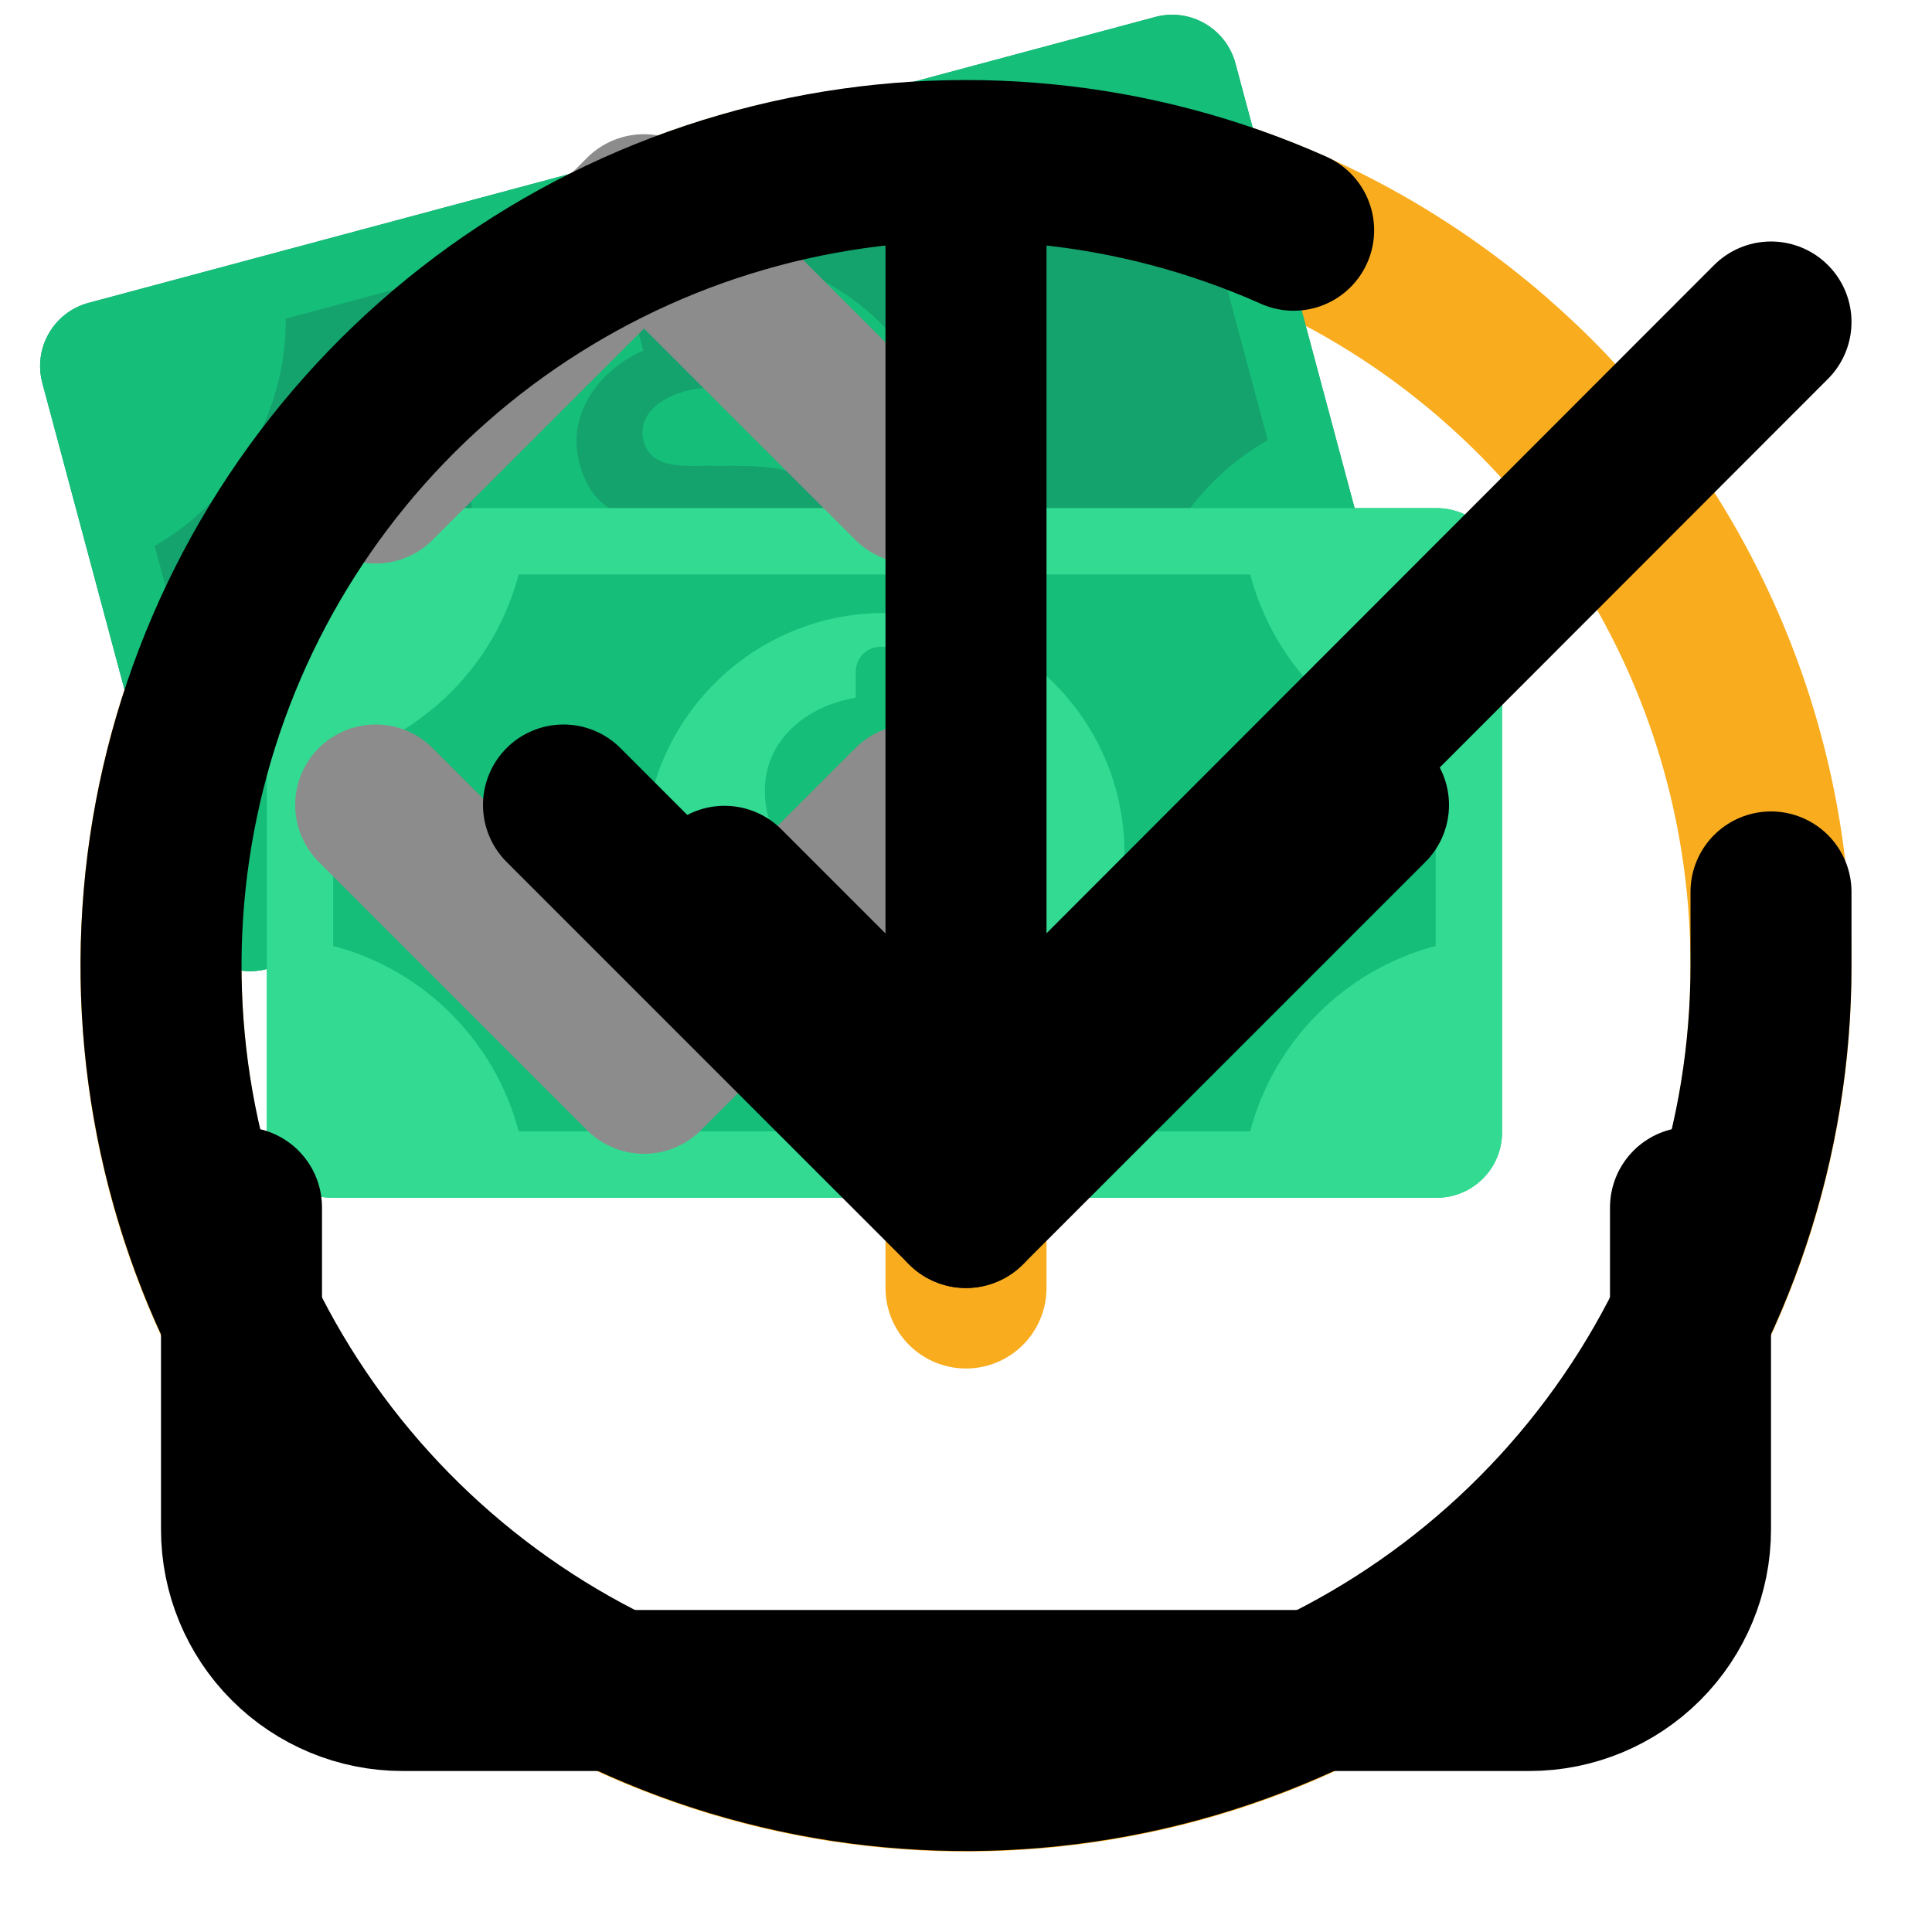
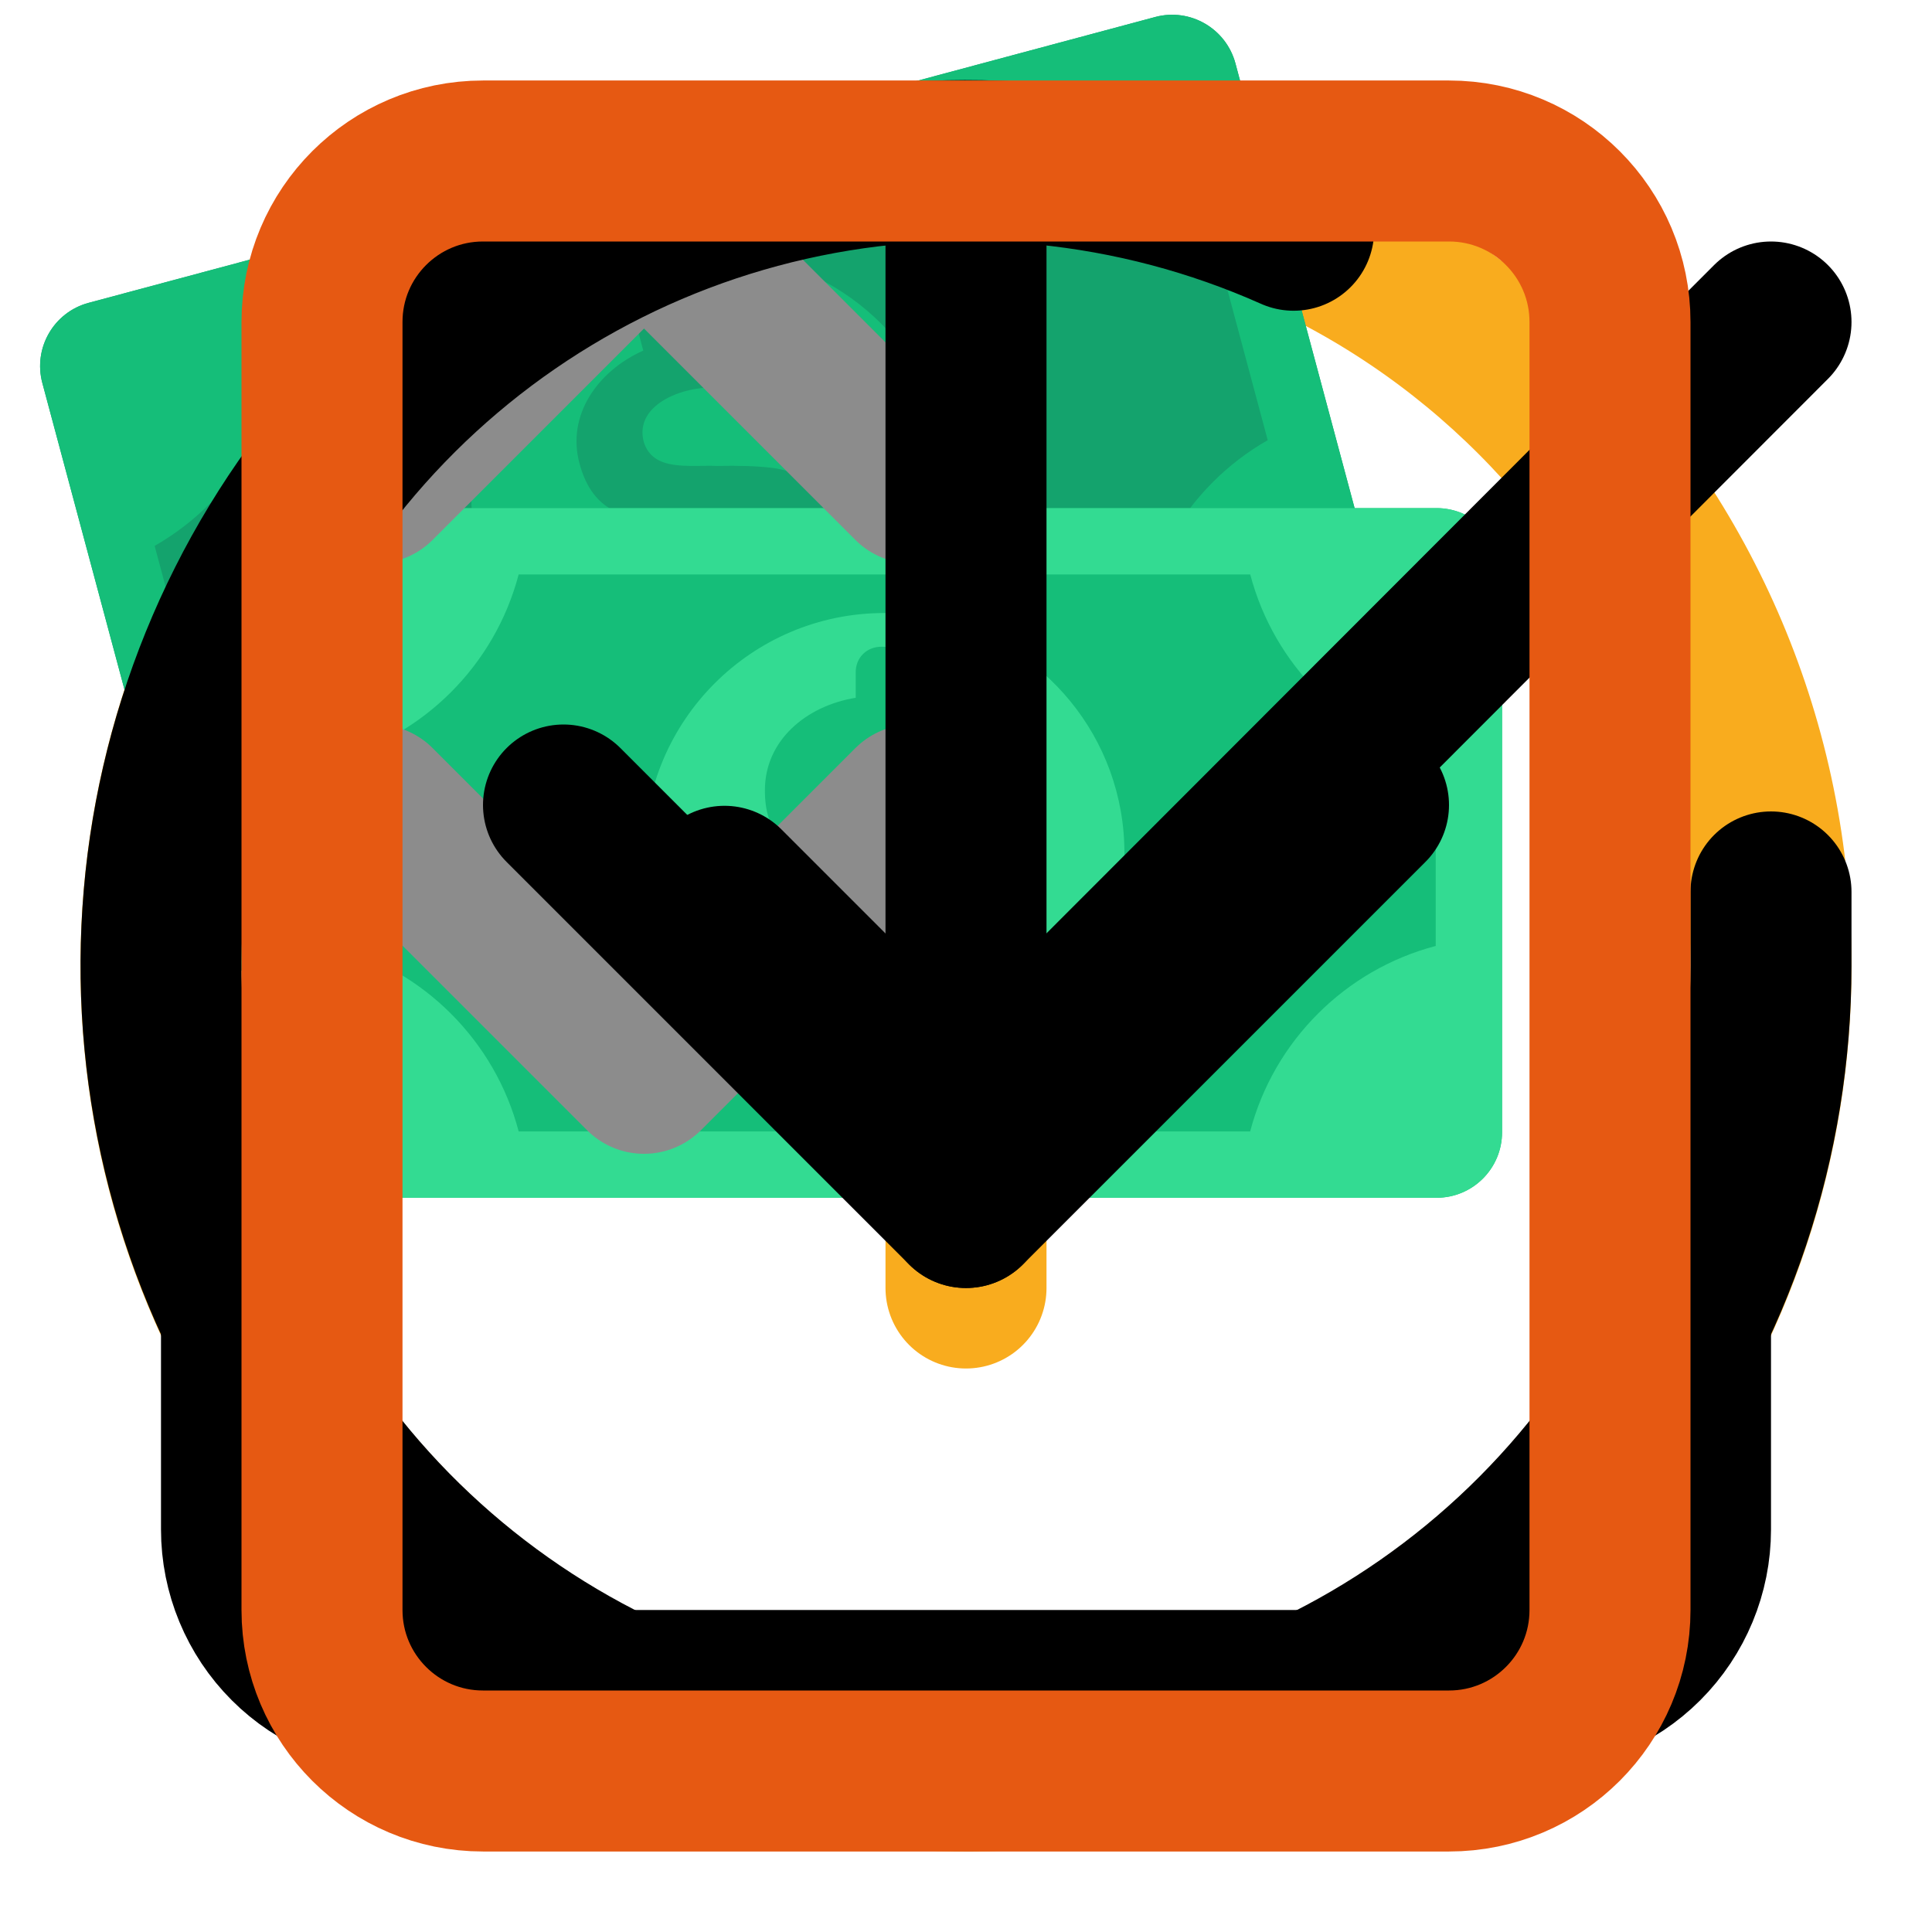
<svg xmlns="http://www.w3.org/2000/svg">
  <svg id="home" viewBox="0 0 24 24" fill="none">
    <path d="M3 9L12 2L21 9V20C21 20.53 20.789 21.039 20.414 21.414C20.039 21.789 19.53 22 19 22H5C4.47 22 3.961 21.789 3.586 21.414C3.211 21.039 3 20.53 3 20V9Z" stroke-width="2" stroke-linecap="round" stroke-linejoin="round" />
    <path d="M9 22V12H15V22" stroke-width="2" stroke-linecap="round" stroke-linejoin="round" />
  </svg>
  <svg id="user" viewBox="0 0 24 24" fill="none">
    <path d="M20 21V19C20 17.939 19.579 16.922 18.828 16.172C18.078 15.421 17.061 15 16 15H8C6.939 15 5.922 15.421 5.172 16.172C4.421 16.922 4 17.939 4 19V21" stroke-width="2" stroke-linecap="round" stroke-linejoin="round" />
    <path d="M12 11C14.209 11 16 9.209 16 7C16 4.791 14.209 3 12 3C9.791 3 8 4.791 8 7C8 9.209 9.791 11 12 11Z" stroke-width="2" stroke-linecap="round" stroke-linejoin="round" />
  </svg>
  <svg id="file" viewBox="0 0 24 24" fill="none">
    <path d="M14.5 2H6C5.47 2 4.961 2.211 4.586 2.586C4.211 2.961 4 3.47 4 4V20C4 20.53 4.211 21.039 4.586 21.414C4.961 21.789 5.47 22 6 22H18C18.53 22 19.039 21.789 19.414 21.414C19.789 21.039 20 20.53 20 20V7.5L14.5 2Z" stroke-width="2" stroke-linecap="round" stroke-linejoin="round" />
    <path d="M14 2V8H20" stroke-width="2" stroke-linecap="round" stroke-linejoin="round" />
  </svg>
  <svg id="file-text" viewBox="0 0 24 24" fill="none">
    <path d="M14.5 2H6C5.47 2 4.961 2.211 4.586 2.586C4.211 2.961 4 3.47 4 4V20C4 20.53 4.211 21.039 4.586 21.414C4.961 21.789 5.47 22 6 22H18C18.53 22 19.039 21.789 19.414 21.414C19.789 21.039 20 20.53 20 20V7.5L14.5 2Z" stroke-width="2" stroke-linecap="round" stroke-linejoin="round" />
    <path d="M14 2V8H20" stroke-width="2" stroke-linecap="round" stroke-linejoin="round" />
    <path d="M16 13H8" stroke-width="2" stroke-linecap="round" stroke-linejoin="round" />
    <path d="M16 17H8" stroke-width="2" stroke-linecap="round" stroke-linejoin="round" />
    <path d="M10 9H8" stroke-width="2" stroke-linecap="round" stroke-linejoin="round" />
  </svg>
  <svg id="layers" viewBox="0 0 24 24" fill="none">
    <path d="M12 2L2 7L12 12L22 7L12 2Z" stroke-width="2" stroke-linecap="round" stroke-linejoin="round" />
    <path d="M2 17L12 22L22 17" stroke-width="2" stroke-linecap="round" stroke-linejoin="round" />
    <path d="M2 12L12 17L22 12" stroke-width="2" stroke-linecap="round" stroke-linejoin="round" />
  </svg>
  <svg id="calculator" viewBox="0 0 24 24" fill="none">
    <path d="M18 2H6C4.895 2 4 2.895 4 4V20C4 21.105 4.895 22 6 22H18C19.105 22 20 21.105 20 20V4C20 2.895 19.105 2 18 2Z" stroke-width="2" stroke-linecap="round" stroke-linejoin="round" />
    <path d="M8 6H16" stroke-width="2" stroke-linecap="round" stroke-linejoin="round" />
    <path d="M16 14V18" stroke-width="2" stroke-linecap="round" stroke-linejoin="round" />
    <path d="M16 10H16.01" stroke-width="2" stroke-linecap="round" stroke-linejoin="round" />
    <path d="M12 10H12.01" stroke-width="2" stroke-linecap="round" stroke-linejoin="round" />
    <path d="M8 10H8.01" stroke-width="2" stroke-linecap="round" stroke-linejoin="round" />
    <path d="M12 14H12.01" stroke-width="2" stroke-linecap="round" stroke-linejoin="round" />
    <path d="M8 14H8.01" stroke-width="2" stroke-linecap="round" stroke-linejoin="round" />
    <path d="M12 18H12.01" stroke-width="2" stroke-linecap="round" stroke-linejoin="round" />
    <path d="M8 18H8.01" stroke-width="2" stroke-linecap="round" stroke-linejoin="round" />
  </svg>
  <svg id="filter" viewBox="0 0 24 24" fill="none">
    <path d="M22 3H2L10 12.46V19L14 21V12.46L22 3Z" stroke-width="2" stroke-linecap="round" stroke-linejoin="round" />
  </svg>
  <svg id="calender" viewBox="0 0 24 24" fill="none">
    <path d="M19 4H5C3.895 4 3 4.895 3 6V20C3 21.105 3.895 22 5 22H19C20.105 22 21 21.105 21 20V6C21 4.895 20.105 4 19 4Z" stroke-width="2" stroke-linecap="round" stroke-linejoin="round" />
    <path d="M16 2V6" stroke-width="2" stroke-linecap="round" stroke-linejoin="round" />
    <path d="M8 2V6" stroke-width="2" stroke-linecap="round" stroke-linejoin="round" />
    <path d="M3 10H21" stroke-width="2" stroke-linecap="round" stroke-linejoin="round" />
  </svg>
  <svg id="dashboard" viewBox="0 0 24 24" fill="none">
    <path d="M10 3H3V12H10V3Z" stroke-width="2" stroke-linecap="round" stroke-linejoin="round" />
    <path d="M21 3H14V8H21V3Z" stroke-width="2" stroke-linecap="round" stroke-linejoin="round" />
    <path d="M21 12H14V21H21V12Z" stroke-width="2" stroke-linecap="round" stroke-linejoin="round" />
    <path d="M10 16H3V21H10V16Z" stroke-width="2" stroke-linecap="round" stroke-linejoin="round" />
    <path d="M3 10H21" stroke-width="2" stroke-linecap="round" stroke-linejoin="round" />
  </svg>
  <svg id="info" viewBox="0 0 24 24" fill="none">
    <path d="M12 22C17.523 22 22 17.523 22 12C22 6.477 17.523 2 12 2C6.477 2 2 6.477 2 12C2 17.523 6.477 22 12 22Z" stroke="#F9AC1E" stroke-width="2" stroke-linecap="round" stroke-linejoin="round" />
    <path d="M12 16V12" stroke="#F9AC1E" stroke-width="2" stroke-linecap="round" stroke-linejoin="round" />
    <path d="M12 8H12.01" stroke="#F9AC1E" stroke-width="2" stroke-linecap="round" stroke-linejoin="round" />
  </svg>
  <svg id="money" viewBox="0 0 24 24" fill="none">
    <path d="M17.143 7.49L15.347 0.787C15.23 0.353 14.784 0.095 14.351 0.211L1.101 3.762C0.667 3.878 0.41 4.324 0.526 4.758L2.322 11.461C2.439 11.896 2.884 12.153 3.318 12.037L16.568 8.487C17.002 8.371 17.259 7.925 17.143 7.49Z" fill="#14A36D" />
    <path d="M17.143 7.49L15.347 0.787C15.23 0.353 14.784 0.095 14.351 0.211L1.101 3.762C0.667 3.878 0.41 4.324 0.526 4.758L2.322 11.461C2.439 11.896 2.884 12.153 3.318 12.037L16.568 8.487C17.002 8.371 17.259 7.925 17.143 7.49ZM15.748 5.468C14.739 6.044 14.112 7.129 14.118 8.29L5.341 10.642C4.766 9.633 3.681 9.007 2.519 9.013L1.921 6.781C2.93 6.205 3.556 5.121 3.55 3.958L12.328 1.606C12.904 2.616 13.988 3.241 15.15 3.236L15.748 5.468Z" fill="#15BE79" />
    <path d="M11.714 5.353C11.343 3.97 10.057 3.075 8.681 3.148C8.476 3.158 8.269 3.19 8.062 3.245C6.473 3.671 5.529 5.306 5.955 6.896C6.052 7.259 6.212 7.588 6.421 7.875C7.125 8.846 8.379 9.333 9.606 9.004C11.196 8.578 12.14 6.943 11.714 5.353Z" fill="#15BE79" />
    <path d="M10.316 7.322C10.174 7.568 9.946 7.763 9.633 7.906L9.713 8.205C9.765 8.391 9.669 8.556 9.483 8.604C9.302 8.654 9.13 8.558 9.084 8.373L9.008 8.091C8.64 8.155 8.22 8.135 7.88 8.006C7.667 7.954 7.588 7.697 7.671 7.511C7.759 7.326 7.9 7.332 8.099 7.38C8.285 7.431 8.456 7.459 8.613 7.464C9.027 7.474 9.743 7.308 9.613 6.783C9.504 6.452 9.074 6.538 8.744 6.516C8.253 6.505 7.918 6.551 7.535 6.29C7.376 6.179 7.265 6.003 7.2 5.762C7.034 5.158 7.425 4.608 7.991 4.355L7.911 4.056C7.858 3.873 7.959 3.704 8.141 3.658C8.326 3.605 8.492 3.701 8.539 3.888L8.616 4.176C8.942 4.134 9.269 4.173 9.597 4.295C9.722 4.338 9.785 4.413 9.819 4.539C9.865 4.687 9.794 4.901 9.641 4.94C9.538 4.965 9.491 4.953 9.372 4.922C9.204 4.87 9.058 4.836 8.932 4.821C8.551 4.775 7.865 5.001 7.998 5.493C8.114 5.859 8.554 5.775 8.908 5.788C9.179 5.782 9.405 5.79 9.585 5.811C9.765 5.832 9.932 5.898 10.087 6.008C10.453 6.268 10.569 6.93 10.316 7.322Z" fill="#14A36D" />
    <path d="M18.659 14.066V7.126C18.659 6.676 18.295 6.312 17.846 6.312H4.128C3.679 6.312 3.315 6.676 3.315 7.126V14.066C3.315 14.515 3.679 14.879 4.128 14.879H17.846C18.295 14.879 18.659 14.515 18.659 14.066Z" fill="#15BE79" />
    <path d="M18.659 14.066V7.126C18.659 6.676 18.295 6.312 17.846 6.312H4.128C3.679 6.312 3.315 6.676 3.315 7.126V14.066C3.315 14.515 3.679 14.879 4.128 14.879H17.846C18.295 14.879 18.659 14.515 18.659 14.066ZM17.835 11.751C16.711 12.046 15.825 12.932 15.53 14.055H6.443C6.149 12.932 5.263 12.046 4.139 11.751V9.44C5.263 9.145 6.148 8.26 6.443 7.136H15.531C15.826 8.26 16.711 9.145 17.835 9.44V11.751H17.835Z" fill="#33DB92" />
    <path d="M13.968 10.595C13.968 9.164 12.957 7.967 11.609 7.681C11.409 7.637 11.2 7.615 10.986 7.615C9.34 7.615 8.005 8.95 8.005 10.595C8.005 10.971 8.075 11.331 8.202 11.662C8.631 12.782 9.716 13.577 10.986 13.577C12.633 13.577 13.968 12.242 13.968 10.595Z" fill="#33DB92" />
    <path d="M12.107 12.136C11.907 12.337 11.636 12.466 11.296 12.524V12.833C11.299 13.026 11.164 13.161 10.971 13.158C10.784 13.161 10.642 13.023 10.646 12.833V12.54C10.273 12.507 9.873 12.379 9.577 12.166C9.386 12.061 9.376 11.793 9.504 11.634C9.637 11.478 9.772 11.521 9.952 11.618C10.118 11.716 10.276 11.787 10.426 11.832C10.824 11.95 11.558 11.974 11.568 11.434C11.549 11.086 11.111 11.057 10.798 10.951C10.326 10.813 9.991 10.77 9.689 10.42C9.564 10.271 9.502 10.073 9.502 9.823C9.498 9.197 10.018 8.767 10.63 8.668V8.359C10.626 8.169 10.768 8.031 10.955 8.034C11.148 8.031 11.283 8.166 11.28 8.359V8.657C11.606 8.701 11.911 8.824 12.197 9.026C12.306 9.1 12.348 9.188 12.349 9.319C12.354 9.474 12.23 9.662 12.072 9.661C11.966 9.658 11.925 9.635 11.817 9.574C11.669 9.48 11.536 9.409 11.419 9.362C11.062 9.219 10.341 9.26 10.342 9.769C10.36 10.153 10.807 10.186 11.145 10.29C11.409 10.355 11.625 10.421 11.793 10.488C11.961 10.555 12.105 10.661 12.227 10.807C12.513 11.154 12.454 11.823 12.107 12.136Z" fill="#15BE79" />
  </svg>
  <svg id="sort-up-down" viewBox="0 0 24 24" fill="none">
    <path d="M4.667 10L8 13.333L11.333 10" stroke="#8C8C8C" stroke-width="2" stroke-linecap="round" stroke-linejoin="round" />
    <path d="M4.667 6L8 2.667L11.333 6" stroke="#8C8C8C" stroke-width="2" stroke-linecap="round" stroke-linejoin="round" />
  </svg>
  <svg id="download" viewBox="0 0 24 24" fill="none">
    <path d="M21 15V19C21 19.53 20.789 20.039 20.414 20.414C20.039 20.789 19.53 21 19 21H5C4.47 21 3.961 20.789 3.586 20.414C3.211 20.039 3 19.53 3 19V15" stroke="black" stroke-width="2" stroke-linecap="round" stroke-linejoin="round" />
    <path d="M7 10L12 15L17 10" stroke="black" stroke-width="2" stroke-linecap="round" stroke-linejoin="round" />
    <path d="M12 15V3" stroke="black" stroke-width="2" stroke-linecap="round" stroke-linejoin="round" />
  </svg>
  <svg id="check-circle" viewBox="0 0 24 24" fill="none">
    <path d="M22 11.08V12C21.999 14.156 21.3 16.255 20.009 17.982C18.718 19.709 16.903 20.973 14.835 21.584C12.767 22.195 10.557 22.122 8.534 21.375C6.512 20.627 4.785 19.246 3.611 17.437C2.437 15.628 1.88 13.488 2.022 11.336C2.164 9.185 2.997 7.136 4.398 5.497C5.799 3.858 7.693 2.715 9.796 2.24C11.9 1.765 14.1 1.982 16.07 2.86" stroke="black" stroke-width="2" stroke-linecap="round" stroke-linejoin="round" />
    <path d="M22 4L12 14.01L9 11.01" stroke="black" stroke-width="2" stroke-linecap="round" stroke-linejoin="round" />
  </svg>
+   <svg id="ticket" viewBox="0 0 24 24" fill="none">
+     <path d="M3 15V17C3 17.53 3.211 18.039 3.586 18.414C3.961 18.789 4.47 19 5 19H19C19.53 19 20.039 18.789 20.414 18.414C20.789 18.039 21 17.53 21 17V15M3 9V7C3 6.47 3.211 5.961 3.586 5.586C3.961 5.211 4.47 5 5 5H19C19.53 5 20.039 5.211 20.414 5.586C20.789 5.961 21 6.47 21 7V9H3Z" stroke-width="2" stroke-linecap="round" stroke-linejoin="round" />
+     <path d="M21 15C20.204 15 19.441 14.684 18.879 14.121C18.316 13.559 18 12.796 18 12C18 11.204 18.316 10.441 18.879 9.879C19.441 9.316 20.204 9 21 9" stroke-width="2" stroke-linecap="round" stroke-linejoin="round" />
+     <path d="M3 15C3.796 15 4.559 14.684 5.121 14.121C5.684 13.559 6 12.796 6 12C6 11.204 5.684 10.441 5.121 9.879C4.559 9.316 3.796 9 3 9" stroke-width="2" stroke-linecap="round" stroke-linejoin="round" />
+     <path d="M13 5V7" stroke-width="2" stroke-linecap="round" stroke-linejoin="round" />
+     <path d="M13 17V19" stroke-width="2" stroke-linecap="round" stroke-linejoin="round" />
+     <path d="M13 11V13" stroke-width="2" stroke-linecap="round" stroke-linejoin="round" />
+   </svg>
+   <svg id="building" viewBox="0 0 24 24" fill="none">
+     <path d="M18 2H6C4.895 2 4 2.895 4 4V20C4 21.105 4.895 22 6 22H18C19.105 22 20 21.105 20 20V4C20 2.895 19.105 2 18 2Z" stroke="#E65912" stroke-width="2" stroke-linecap="round" stroke-linejoin="round" />
+     <path d="M9 22V18H15V22" stroke-width="2" stroke-linecap="round" stroke-linejoin="round" />
+     <path d="M8 6H8.01" stroke-width="2" stroke-linecap="round" stroke-linejoin="round" />
+     <path d="M16 6H16.01" stroke-width="2" stroke-linecap="round" stroke-linejoin="round" />
+     <path d="M12 6H12.01" stroke-width="2" stroke-linecap="round" stroke-linejoin="round" />
+     <path d="M12 10H12.01" stroke-width="2" stroke-linecap="round" stroke-linejoin="round" />
+     <path d="M12 14H12.01" stroke-width="2" stroke-linecap="round" stroke-linejoin="round" />
+     <path d="M16 10H16.01" stroke-width="2" stroke-linecap="round" stroke-linejoin="round" />
+     <path d="M16 14H16.01" stroke-width="2" stroke-linecap="round" stroke-linejoin="round" />
+     <path d="M8 10H8.01" stroke-width="2" stroke-linecap="round" stroke-linejoin="round" />
+     <path d="M8 14H8.01" stroke-width="2" stroke-linecap="round" stroke-linejoin="round" />
+   </svg>
</svg>
